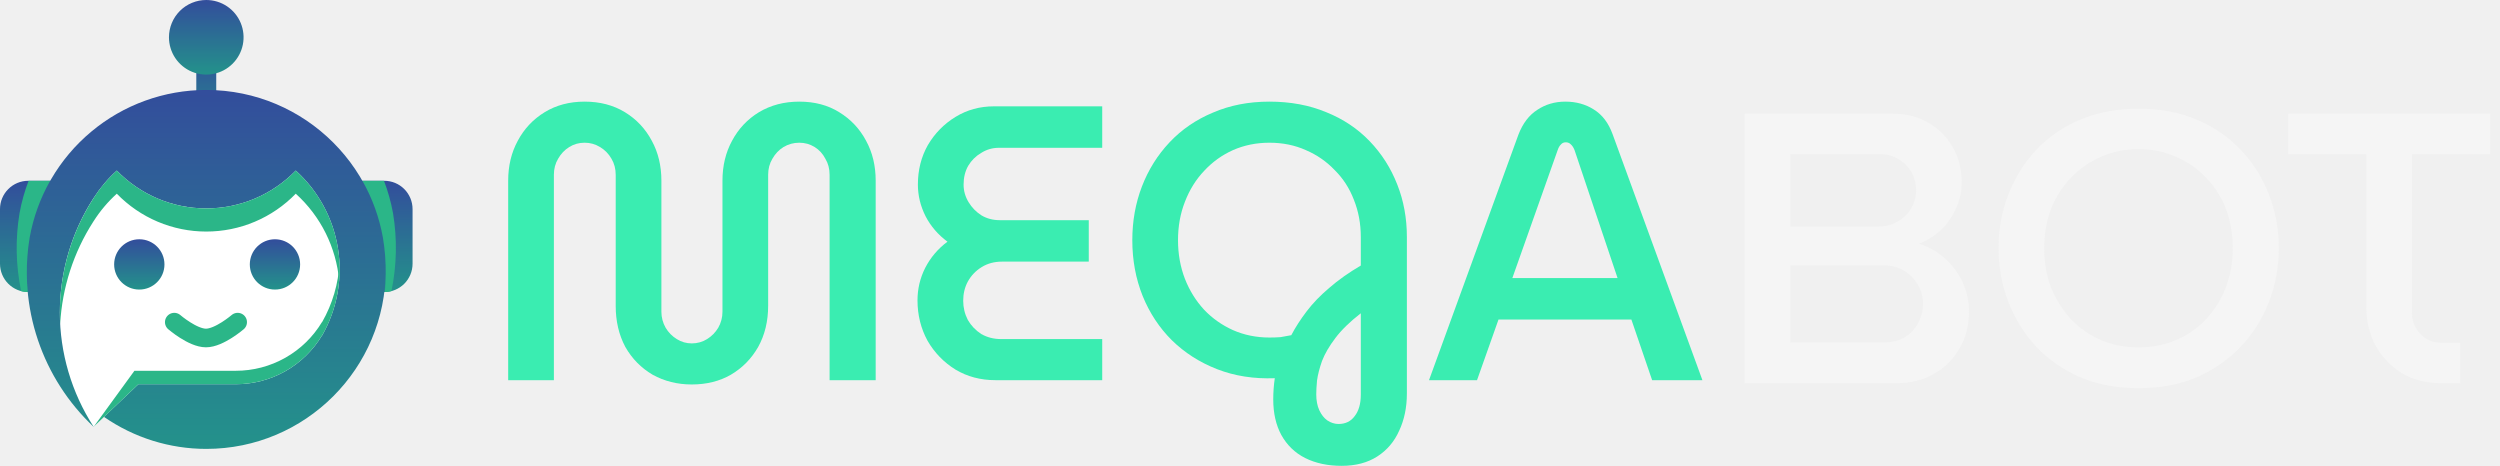
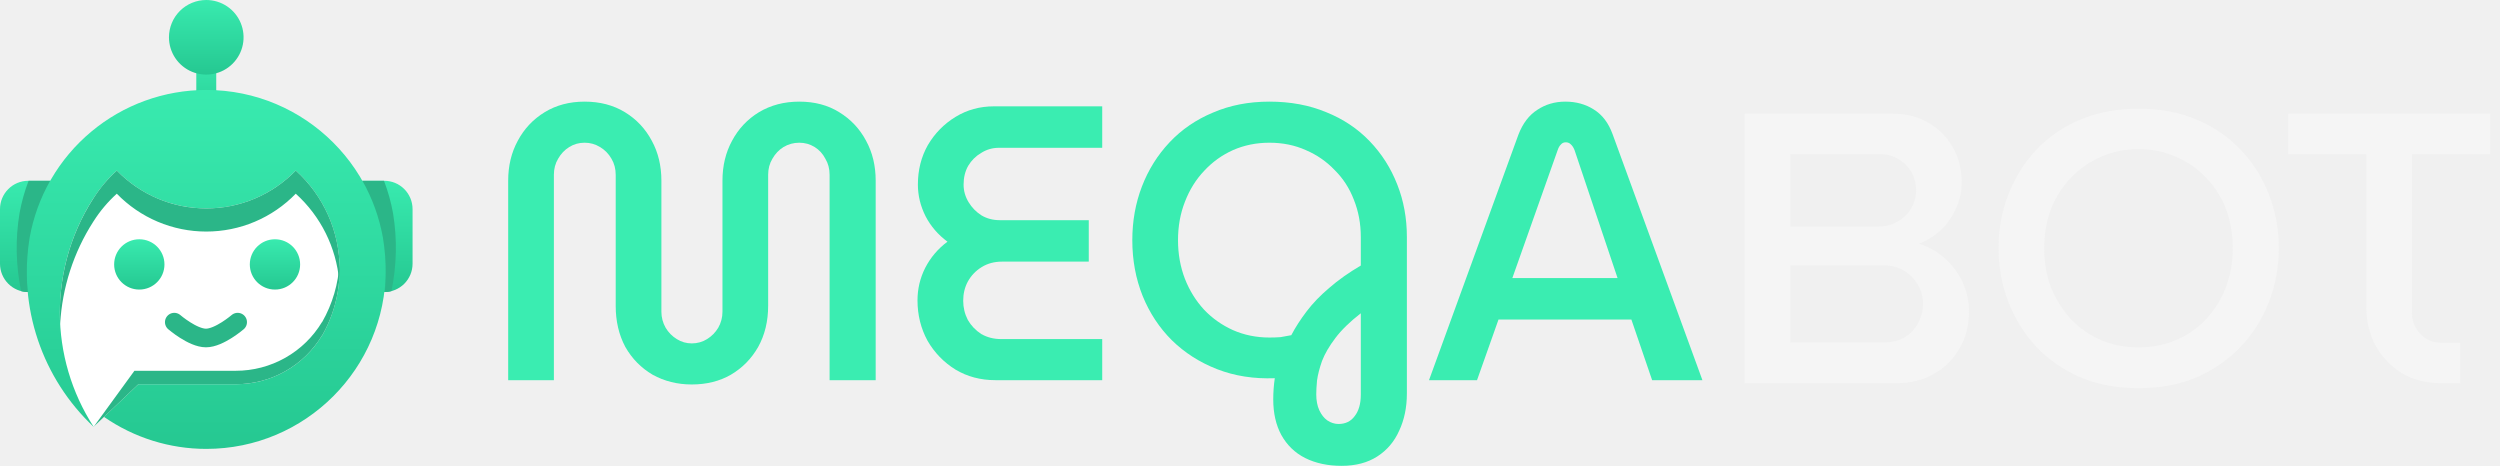
<svg xmlns="http://www.w3.org/2000/svg" width="161" height="30" viewBox="0 0 161 30" fill="none">
  <path d="M5.843 11.642H1.817C1.336 11.643 0.874 11.835 0.534 12.176C0.193 12.516 0.001 12.978 0 13.46V16.991C0.002 17.472 0.194 17.933 0.534 18.274C0.875 18.614 1.336 18.806 1.817 18.808H5.843C5.887 18.807 5.93 18.79 5.961 18.758C5.993 18.727 6.01 18.685 6.01 18.64V11.809C6.01 11.765 5.993 11.723 5.961 11.691C5.93 11.66 5.887 11.642 5.843 11.642Z" fill="url(#paint0_linear_26_2690)" />
  <path d="M20.726 11.642H24.752C25.233 11.643 25.695 11.835 26.035 12.176C26.375 12.517 26.567 12.978 26.569 13.46V16.991C26.567 17.472 26.375 17.933 26.035 18.274C25.694 18.614 25.233 18.806 24.752 18.808H20.726C20.681 18.808 20.639 18.79 20.608 18.759C20.576 18.727 20.558 18.685 20.558 18.64V11.809C20.558 11.765 20.576 11.722 20.608 11.691C20.639 11.66 20.681 11.642 20.726 11.642Z" fill="url(#paint1_linear_26_2690)" />
  <path d="M12.642 3.42H13.926V8.497H12.642V3.42Z" fill="url(#paint2_linear_26_2690)" />
  <path d="M6.698 26.849C8.632 28.19 10.93 28.909 13.284 28.909C19.668 28.909 24.843 23.735 24.843 17.351C24.843 10.968 19.668 5.793 13.284 5.793C10.576 5.793 7.954 6.744 5.876 8.48C3.797 10.216 2.394 12.627 1.911 15.291C1.543 17.506 1.726 19.776 2.444 21.903C3.162 24.03 4.393 25.947 6.028 27.485L6.15 26.684L6.698 26.849Z" fill="url(#paint3_linear_26_2690)" />
  <path d="M6.032 12.749C6.448 12.097 6.948 11.503 7.521 10.984C8.27 11.755 9.165 12.369 10.155 12.788C11.145 13.207 12.209 13.422 13.284 13.422C14.359 13.422 15.423 13.207 16.413 12.788C17.403 12.369 18.299 11.755 19.047 10.984C20.497 12.296 21.456 14.065 21.765 15.996C22.074 17.928 21.714 19.907 20.745 21.607H20.736C20.16 22.564 19.347 23.356 18.374 23.906C17.401 24.456 16.303 24.745 15.185 24.744H8.912L6.028 27.482C4.608 25.286 3.853 22.727 3.854 20.112C3.855 17.498 4.611 14.939 6.032 12.744V12.749Z" fill="white" />
  <path d="M13.284 7.06304e-08C13.759 0 14.224 0.141 14.619 0.405C15.014 0.669 15.322 1.044 15.503 1.483C15.685 1.922 15.732 2.405 15.64 2.871C15.547 3.337 15.318 3.765 14.982 4.101C14.646 4.437 14.218 4.666 13.752 4.758C13.286 4.851 12.803 4.803 12.364 4.622C11.925 4.44 11.55 4.132 11.286 3.737C11.022 3.342 10.881 2.877 10.881 2.402C10.881 2.087 10.944 1.774 11.064 1.483C11.185 1.191 11.362 0.926 11.585 0.703C11.808 0.48 12.073 0.303 12.365 0.183C12.656 0.062 12.969 -7.64381e-05 13.284 7.06304e-08Z" fill="url(#paint4_linear_26_2690)" />
  <path d="M17.708 18.648C18.602 18.648 19.328 17.923 19.328 17.029C19.328 16.134 18.604 15.409 17.708 15.409C16.812 15.409 16.088 16.134 16.088 17.029C16.088 17.923 16.813 18.648 17.708 18.648Z" fill="url(#paint5_linear_26_2690)" />
  <path d="M8.971 18.648C8.076 18.648 7.351 17.923 7.351 17.029C7.351 16.134 8.074 15.409 8.971 15.409C9.867 15.409 10.591 16.134 10.591 17.029C10.591 17.923 9.865 18.648 8.971 18.648Z" fill="url(#paint6_linear_26_2690)" />
  <path d="M1.911 15.291C2.143 14.009 2.59 12.775 3.233 11.642H1.842C1.583 12.316 1.388 13.013 1.259 13.724C0.982 15.391 1.016 17.095 1.36 18.749C1.499 18.785 1.641 18.805 1.784 18.808C1.713 18.047 1.706 17.281 1.762 16.519C1.793 16.11 1.842 15.701 1.91 15.291H1.911Z" fill="#2BB688" />
  <path d="M24.658 15.291C24.427 14.009 23.979 12.775 23.336 11.642H24.728C24.986 12.316 25.181 13.013 25.31 13.724C25.588 15.391 25.553 17.095 25.209 18.749C25.07 18.785 24.928 18.805 24.785 18.808C24.856 18.047 24.863 17.281 24.807 16.519C24.776 16.11 24.727 15.701 24.659 15.291H24.658Z" fill="#2BB688" />
  <path d="M19.047 10.984C18.299 11.755 17.403 12.369 16.413 12.788C15.423 13.207 14.359 13.422 13.284 13.422C12.21 13.422 11.146 13.207 10.156 12.788C9.166 12.369 8.27 11.755 7.522 10.984C6.949 11.503 6.448 12.097 6.033 12.749L6.01 12.783C4.465 15.185 3.718 18.013 3.875 20.865C4.004 18.52 4.74 16.248 6.01 14.272C6.018 14.261 6.025 14.249 6.033 14.238C6.448 13.586 6.949 12.993 7.522 12.474C8.27 13.245 9.166 13.859 10.156 14.278C11.146 14.697 12.21 14.912 13.284 14.912C14.359 14.912 15.423 14.697 16.413 14.278C17.403 13.859 18.299 13.245 19.047 12.474C20.656 13.928 21.655 15.937 21.843 18.097C21.864 17.852 21.875 17.603 21.875 17.352C21.876 16.152 21.625 14.966 21.138 13.869C20.651 12.772 19.94 11.79 19.049 10.985L19.047 10.984Z" fill="#2BB688" />
  <path d="M6.028 27.485L6.698 26.849L8.911 24.744H15.185C16.303 24.744 17.401 24.456 18.374 23.906C19.347 23.356 20.16 22.564 20.736 21.607H20.745C21.241 20.741 21.581 19.794 21.749 18.811C21.788 18.578 21.819 18.34 21.841 18.099C21.863 17.857 21.874 17.609 21.873 17.354C21.873 17.209 21.869 17.063 21.862 16.92C21.796 18.264 21.413 19.573 20.745 20.741H20.736C20.16 21.698 19.347 22.491 18.374 23.04C17.401 23.59 16.303 23.879 15.185 23.878H8.657L6.028 27.49V27.485Z" fill="#2BB688" />
  <path d="M11.224 20.746C11.224 20.746 12.41 21.767 13.264 21.767C14.118 21.767 15.305 20.746 15.305 20.746" stroke="#2BB688" stroke-width="1.2" stroke-linecap="round" />
  <path d="M44.548 24.76C43.625 24.76 42.784 24.55 42.026 24.13C41.284 23.693 40.699 23.097 40.27 22.341C39.858 21.569 39.651 20.687 39.651 19.696V11.257C39.651 10.87 39.561 10.526 39.38 10.224C39.198 9.904 38.951 9.653 38.638 9.468C38.341 9.283 38.011 9.191 37.648 9.191C37.286 9.191 36.956 9.283 36.659 9.468C36.362 9.653 36.123 9.904 35.942 10.224C35.761 10.526 35.67 10.87 35.67 11.257V24.483H32.727V11.634C32.727 10.677 32.933 9.821 33.345 9.065C33.758 8.292 34.334 7.679 35.076 7.226C35.818 6.772 36.676 6.545 37.648 6.545C38.638 6.545 39.503 6.772 40.245 7.226C40.987 7.679 41.564 8.292 41.976 9.065C42.388 9.821 42.594 10.677 42.594 11.634V20.074C42.594 20.444 42.685 20.788 42.867 21.107C43.048 21.409 43.287 21.653 43.584 21.837C43.88 22.022 44.202 22.115 44.548 22.115C44.911 22.115 45.241 22.022 45.537 21.837C45.834 21.653 46.073 21.409 46.255 21.107C46.436 20.788 46.527 20.444 46.527 20.074V11.634C46.527 10.677 46.733 9.821 47.145 9.065C47.557 8.292 48.134 7.679 48.876 7.226C49.634 6.772 50.5 6.545 51.473 6.545C52.462 6.545 53.319 6.772 54.045 7.226C54.786 7.679 55.364 8.292 55.776 9.065C56.188 9.821 56.394 10.677 56.394 11.634V24.483H53.426V11.257C53.426 10.87 53.336 10.526 53.154 10.224C52.989 9.904 52.759 9.653 52.462 9.468C52.165 9.283 51.835 9.191 51.473 9.191C51.11 9.191 50.772 9.283 50.459 9.468C50.162 9.653 49.923 9.904 49.742 10.224C49.56 10.526 49.469 10.87 49.469 11.257V19.696C49.469 20.687 49.255 21.569 48.827 22.341C48.398 23.097 47.812 23.693 47.071 24.13C46.345 24.55 45.504 24.76 44.548 24.76Z" fill="#3AEDB1" />
  <path d="M64.108 24.483C63.151 24.483 62.294 24.256 61.536 23.803C60.777 23.332 60.176 22.711 59.73 21.938C59.302 21.149 59.087 20.284 59.087 19.343C59.087 18.604 59.252 17.907 59.582 17.252C59.928 16.581 60.406 16.018 61.016 15.565C60.406 15.111 59.937 14.565 59.607 13.927C59.277 13.272 59.112 12.592 59.112 11.886C59.112 10.946 59.327 10.098 59.755 9.342C60.2 8.586 60.794 7.981 61.536 7.528C62.278 7.074 63.102 6.848 64.009 6.848H70.983V9.518H64.33C63.918 9.518 63.539 9.627 63.193 9.846C62.846 10.047 62.566 10.324 62.352 10.677C62.154 11.03 62.055 11.433 62.055 11.886C62.055 12.289 62.162 12.667 62.377 13.02C62.591 13.373 62.871 13.658 63.217 13.877C63.564 14.078 63.951 14.179 64.38 14.179H70.117V16.849H64.528C64.034 16.849 63.597 16.967 63.217 17.202C62.838 17.437 62.541 17.748 62.327 18.134C62.129 18.504 62.03 18.915 62.03 19.369C62.03 19.805 62.129 20.217 62.327 20.603C62.541 20.973 62.83 21.275 63.193 21.51C63.572 21.728 64.001 21.837 64.479 21.837H70.983V24.483H64.108Z" fill="#3AEDB1" />
  <path d="M86.399 30C85.509 30 84.726 29.832 84.05 29.496C83.39 29.16 82.879 28.665 82.516 28.01C82.17 27.372 81.997 26.607 81.997 25.717C81.997 25.499 82.005 25.272 82.022 25.037C82.038 24.819 82.063 24.592 82.096 24.357C80.744 24.407 79.508 24.214 78.387 23.777C77.265 23.341 76.293 22.719 75.468 21.913C74.66 21.107 74.034 20.158 73.589 19.066C73.144 17.958 72.921 16.757 72.921 15.464C72.921 14.238 73.127 13.087 73.539 12.012C73.952 10.937 74.545 9.988 75.32 9.165C76.095 8.343 77.026 7.704 78.115 7.251C79.203 6.781 80.414 6.545 81.75 6.545C83.102 6.545 84.322 6.772 85.41 7.226C86.498 7.662 87.43 8.284 88.204 9.09C88.979 9.896 89.573 10.828 89.985 11.886C90.397 12.928 90.603 14.053 90.603 15.262V25.339C90.603 26.23 90.439 27.027 90.109 27.733C89.796 28.438 89.326 28.992 88.699 29.395C88.073 29.799 87.306 30 86.399 30ZM86.201 27.304C86.647 27.304 86.993 27.136 87.24 26.8C87.504 26.465 87.636 26.003 87.636 25.415V20.175C86.943 20.712 86.399 21.241 86.004 21.762C85.608 22.283 85.319 22.778 85.138 23.248C84.973 23.719 84.866 24.139 84.816 24.508C84.784 24.878 84.767 25.171 84.767 25.39C84.767 25.793 84.833 26.137 84.965 26.423C85.097 26.708 85.27 26.927 85.484 27.078C85.715 27.229 85.954 27.304 86.201 27.304ZM81.75 21.737C82.014 21.737 82.253 21.728 82.467 21.712C82.681 21.678 82.912 21.636 83.159 21.586C83.423 21.082 83.753 20.57 84.149 20.049C84.544 19.528 85.031 19.024 85.608 18.537C86.185 18.033 86.861 17.555 87.636 17.101V15.262C87.636 14.406 87.487 13.608 87.191 12.869C86.91 12.13 86.498 11.492 85.954 10.954C85.426 10.4 84.808 9.972 84.099 9.669C83.39 9.35 82.607 9.191 81.75 9.191C80.909 9.191 80.126 9.35 79.4 9.669C78.692 9.988 78.073 10.434 77.546 11.005C77.018 11.559 76.606 12.222 76.309 12.995C76.012 13.751 75.864 14.574 75.864 15.464C75.864 16.354 76.012 17.185 76.309 17.958C76.606 18.714 77.018 19.377 77.546 19.948C78.073 20.502 78.692 20.939 79.4 21.258C80.126 21.577 80.909 21.737 81.75 21.737Z" fill="#3AEDB1" />
  <path d="M92.028 24.483L97.79 8.662C98.071 7.939 98.475 7.41 99.002 7.074C99.53 6.722 100.132 6.545 100.807 6.545C101.5 6.545 102.11 6.713 102.638 7.049C103.182 7.385 103.586 7.914 103.849 8.636L109.636 24.483H106.397L105.061 20.578H96.504L95.12 24.483H92.028ZM97.395 17.907H104.171L101.401 9.669C101.335 9.501 101.253 9.375 101.154 9.291C101.071 9.207 100.964 9.165 100.832 9.165C100.7 9.165 100.593 9.216 100.511 9.317C100.428 9.401 100.362 9.518 100.313 9.669L97.395 17.907Z" fill="#3AEDB1" />
  <path d="M112.363 24.678V7.322H121.891C122.746 7.322 123.503 7.512 124.162 7.893C124.836 8.273 125.363 8.793 125.741 9.455C126.136 10.116 126.334 10.884 126.334 11.76C126.334 12.339 126.21 12.893 125.963 13.421C125.733 13.95 125.412 14.413 125.001 14.81C124.589 15.19 124.112 15.488 123.569 15.703C124.195 15.884 124.746 16.19 125.223 16.62C125.717 17.05 126.103 17.562 126.383 18.157C126.663 18.752 126.803 19.388 126.803 20.066C126.803 20.959 126.597 21.752 126.186 22.446C125.791 23.14 125.239 23.686 124.532 24.083C123.841 24.479 123.043 24.678 122.138 24.678H112.363ZM115.301 22.05H121.348C121.841 22.05 122.278 21.942 122.656 21.727C123.034 21.496 123.322 21.19 123.52 20.81C123.734 20.413 123.841 20 123.841 19.57C123.841 19.124 123.734 18.719 123.52 18.355C123.306 17.975 123.01 17.669 122.631 17.438C122.253 17.207 121.809 17.091 121.298 17.091H115.301V22.05ZM115.301 14.587H120.978C121.438 14.587 121.85 14.479 122.212 14.264C122.59 14.05 122.878 13.769 123.076 13.421C123.29 13.058 123.396 12.669 123.396 12.256C123.396 11.826 123.298 11.438 123.1 11.091C122.903 10.744 122.623 10.463 122.261 10.248C121.916 10.033 121.512 9.926 121.052 9.926H115.301V14.587Z" fill="#F5F5F5" />
  <path d="M137.718 25C136.352 25 135.11 24.769 133.991 24.306C132.888 23.826 131.942 23.174 131.152 22.347C130.379 21.521 129.778 20.562 129.35 19.471C128.923 18.38 128.709 17.215 128.709 15.975C128.709 14.736 128.923 13.579 129.35 12.504C129.778 11.413 130.379 10.454 131.152 9.628C131.942 8.802 132.888 8.157 133.991 7.694C135.11 7.231 136.352 7 137.718 7C139.1 7 140.342 7.231 141.445 7.694C142.547 8.157 143.494 8.802 144.283 9.628C145.073 10.454 145.682 11.413 146.11 12.504C146.538 13.579 146.752 14.736 146.752 15.975C146.752 17.215 146.538 18.38 146.11 19.471C145.682 20.562 145.073 21.521 144.283 22.347C143.494 23.174 142.547 23.826 141.445 24.306C140.342 24.769 139.1 25 137.718 25ZM137.718 22.372C138.59 22.372 139.396 22.215 140.137 21.901C140.877 21.587 141.519 21.14 142.062 20.562C142.621 19.967 143.049 19.281 143.346 18.504C143.642 17.727 143.79 16.884 143.79 15.975C143.79 15.066 143.642 14.223 143.346 13.446C143.049 12.669 142.621 12 142.062 11.438C141.519 10.86 140.877 10.413 140.137 10.099C139.396 9.769 138.59 9.603 137.718 9.603C136.846 9.603 136.039 9.769 135.299 10.099C134.575 10.413 133.933 10.86 133.374 11.438C132.831 12 132.403 12.669 132.09 13.446C131.794 14.223 131.646 15.066 131.646 15.975C131.646 16.901 131.794 17.752 132.09 18.529C132.403 19.289 132.831 19.967 133.374 20.562C133.933 21.14 134.575 21.587 135.299 21.901C136.039 22.215 136.846 22.372 137.718 22.372Z" fill="#F5F5F5" />
  <path d="M157.229 24.678C156.258 24.678 155.41 24.463 154.686 24.033C153.962 23.587 153.395 22.992 152.983 22.248C152.588 21.504 152.391 20.678 152.391 19.769V9.926H147.356V7.322H160.363V9.926H155.328V20.14C155.328 20.669 155.509 21.124 155.871 21.504C156.233 21.884 156.694 22.074 157.253 22.074H158.438V24.678H157.229Z" fill="#F5F5F5" />
  <defs>
    <linearGradient id="paint0_linear_26_2690" x1="3.006" y1="22.534" x2="3.006" y2="11.1" gradientUnits="userSpaceOnUse">
      <stop stop-color="#1BB682" />
-       <stop offset="1" stop-color="#34489d" />
+       <stop offset="1" stop-color="#3AEDB1" />
    </linearGradient>
    <linearGradient id="paint1_linear_26_2690" x1="23.564" y1="22.534" x2="23.564" y2="11.1" gradientUnits="userSpaceOnUse">
      <stop stop-color="#1BB682" />
-       <stop offset="1" stop-color="#34489d" />
+       <stop offset="1" stop-color="#3AEDB1" />
    </linearGradient>
    <linearGradient id="paint2_linear_26_2690" x1="13.284" y1="11.137" x2="13.284" y2="3.036" gradientUnits="userSpaceOnUse">
      <stop stop-color="#1BB682" />
-       <stop offset="1" stop-color="#34489d" />
+       <stop offset="1" stop-color="#3AEDB1" />
    </linearGradient>
    <linearGradient id="paint3_linear_26_2690" x1="13.287" y1="40.929" x2="13.287" y2="4.044" gradientUnits="userSpaceOnUse">
      <stop stop-color="#1BB682" />
-       <stop offset="1" stop-color="#34489d" />
+       <stop offset="1" stop-color="#3AEDB1" />
    </linearGradient>
    <linearGradient id="paint4_linear_26_2690" x1="13.284" y1="7.303" x2="13.284" y2="-0.363" gradientUnits="userSpaceOnUse">
      <stop stop-color="#1BB682" />
-       <stop offset="1" stop-color="#34489d" />
+       <stop offset="1" stop-color="#3AEDB1" />
    </linearGradient>
    <linearGradient id="paint5_linear_26_2690" x1="17.708" y1="20.333" x2="17.708" y2="15.163" gradientUnits="userSpaceOnUse">
      <stop stop-color="#1BB682" />
-       <stop offset="1" stop-color="#34489d" />
+       <stop offset="1" stop-color="#3AEDB1" />
    </linearGradient>
    <linearGradient id="paint6_linear_26_2690" x1="8.971" y1="20.333" x2="8.971" y2="15.163" gradientUnits="userSpaceOnUse">
      <stop stop-color="#1BB682" />
-       <stop offset="1" stop-color="#34489d" />
+       <stop offset="1" stop-color="#3AEDB1" />
    </linearGradient>
  </defs>
</svg>
